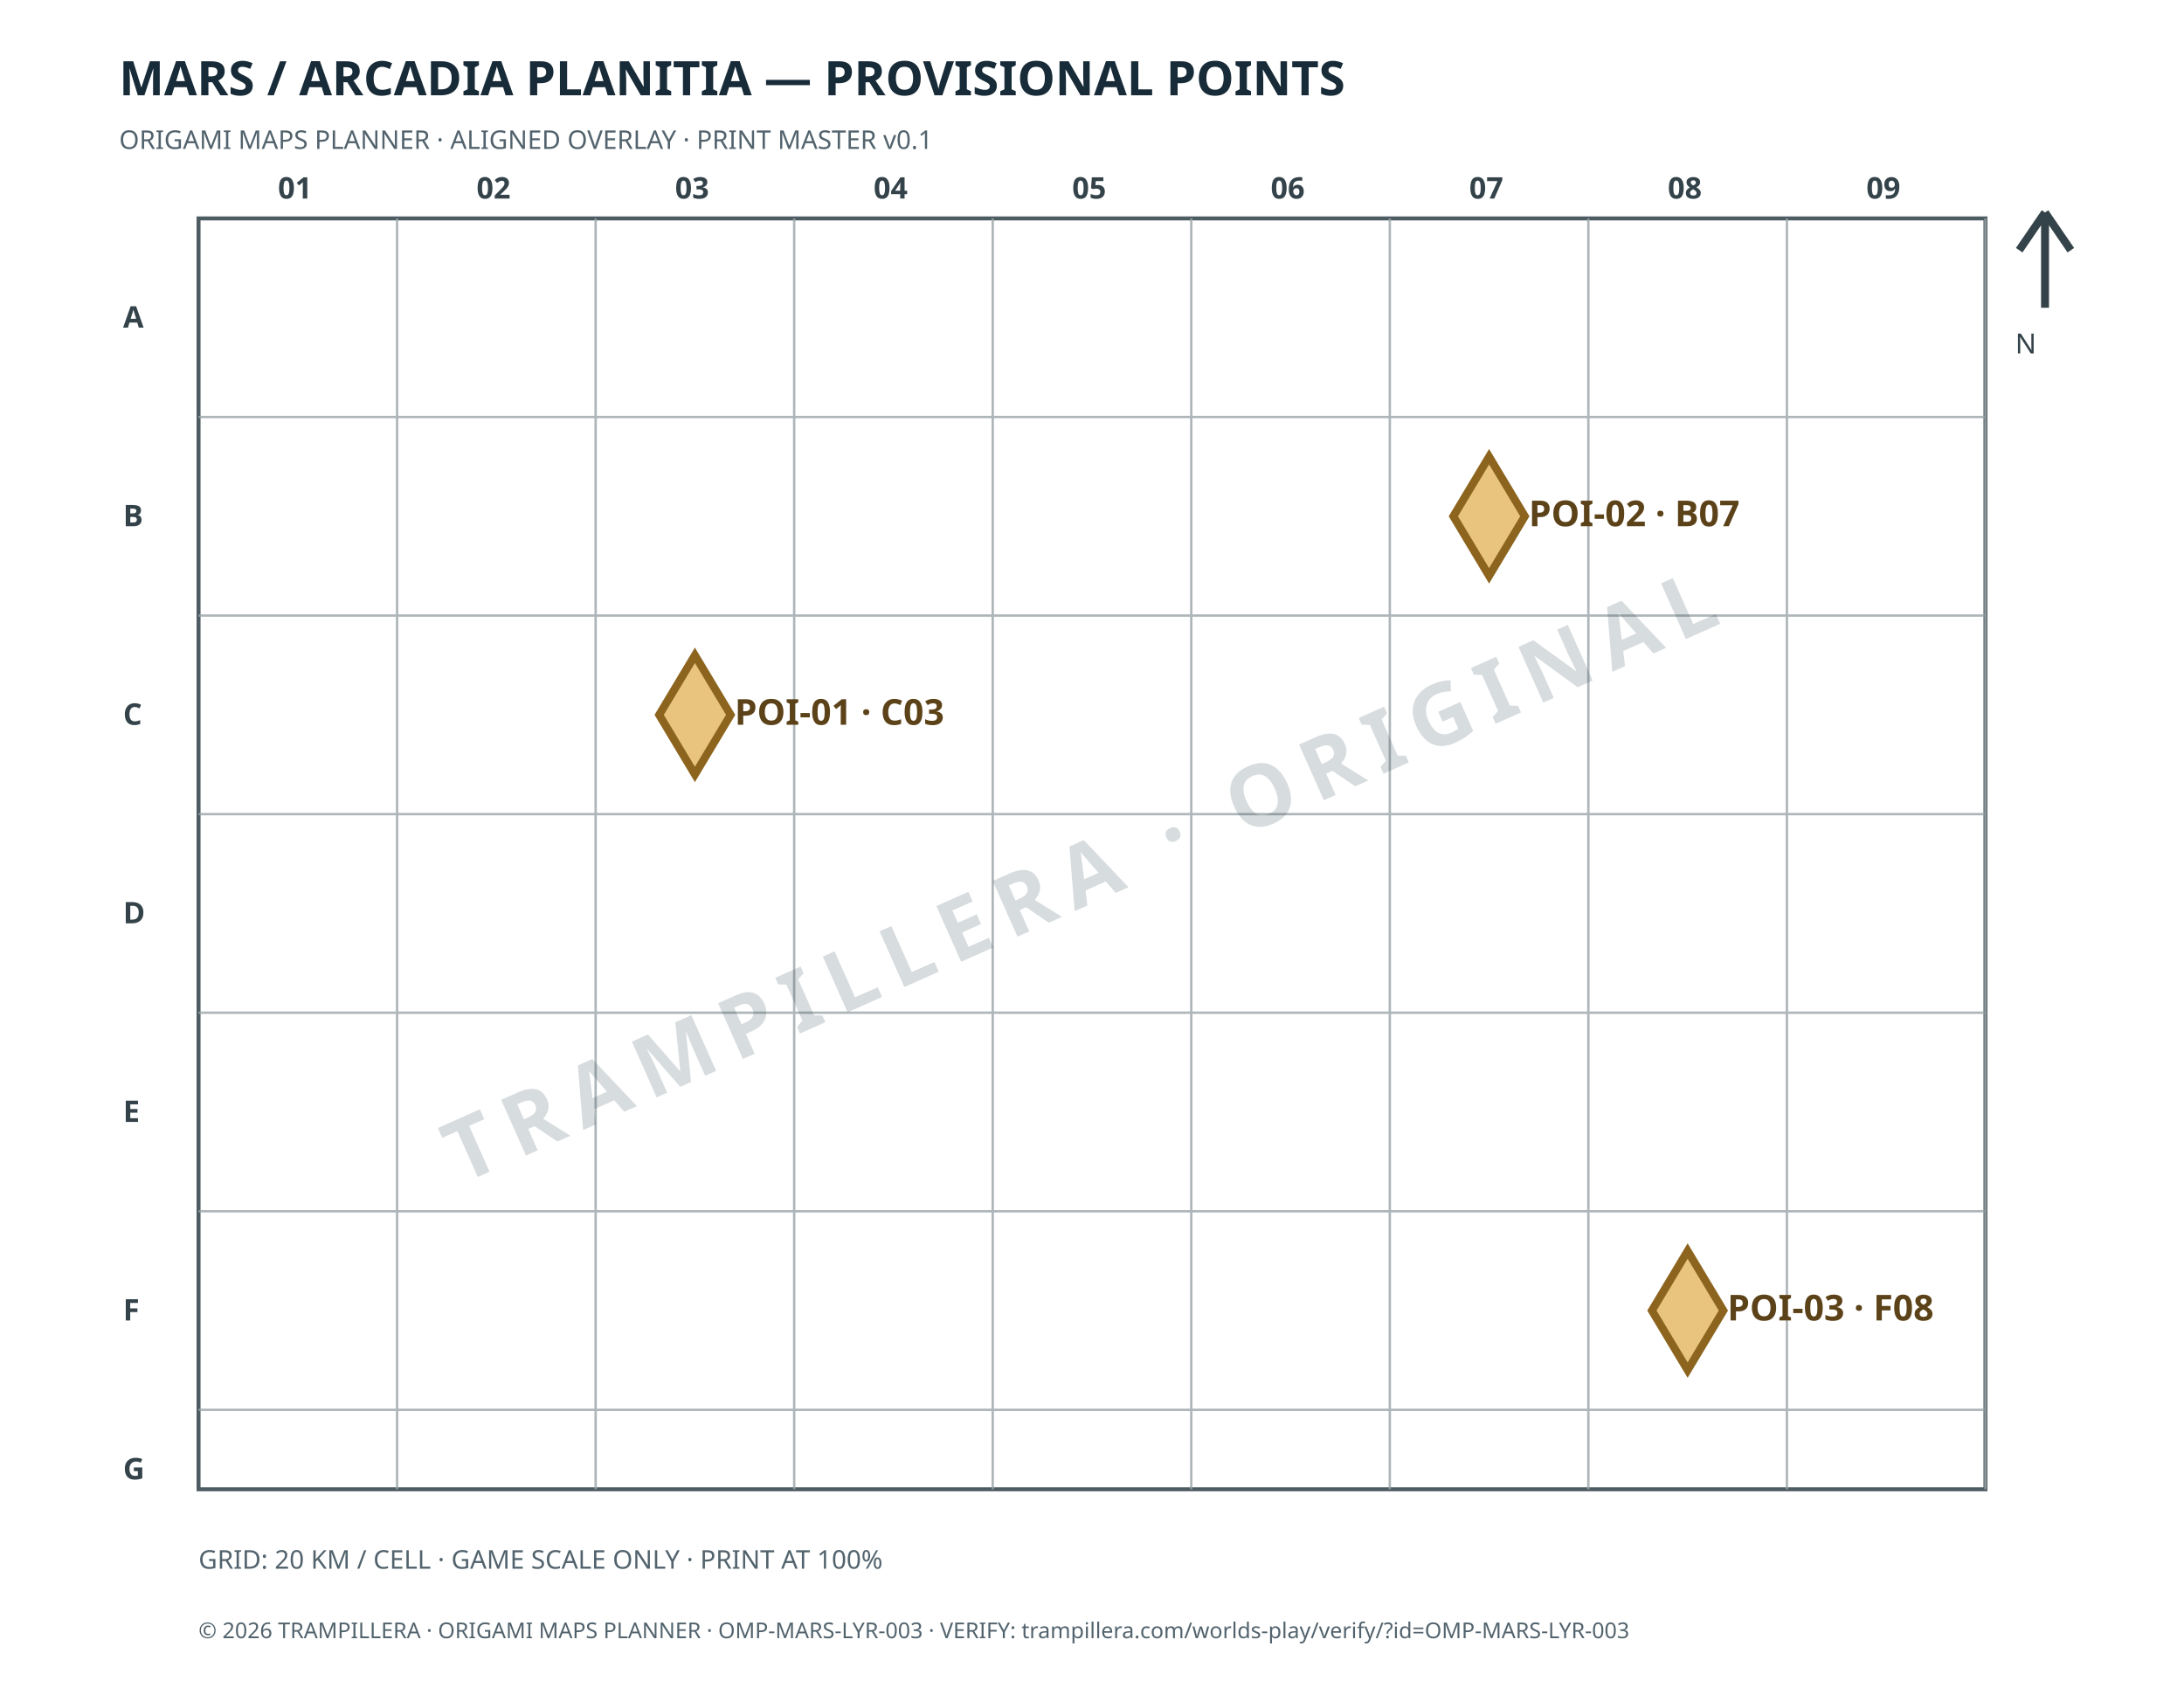
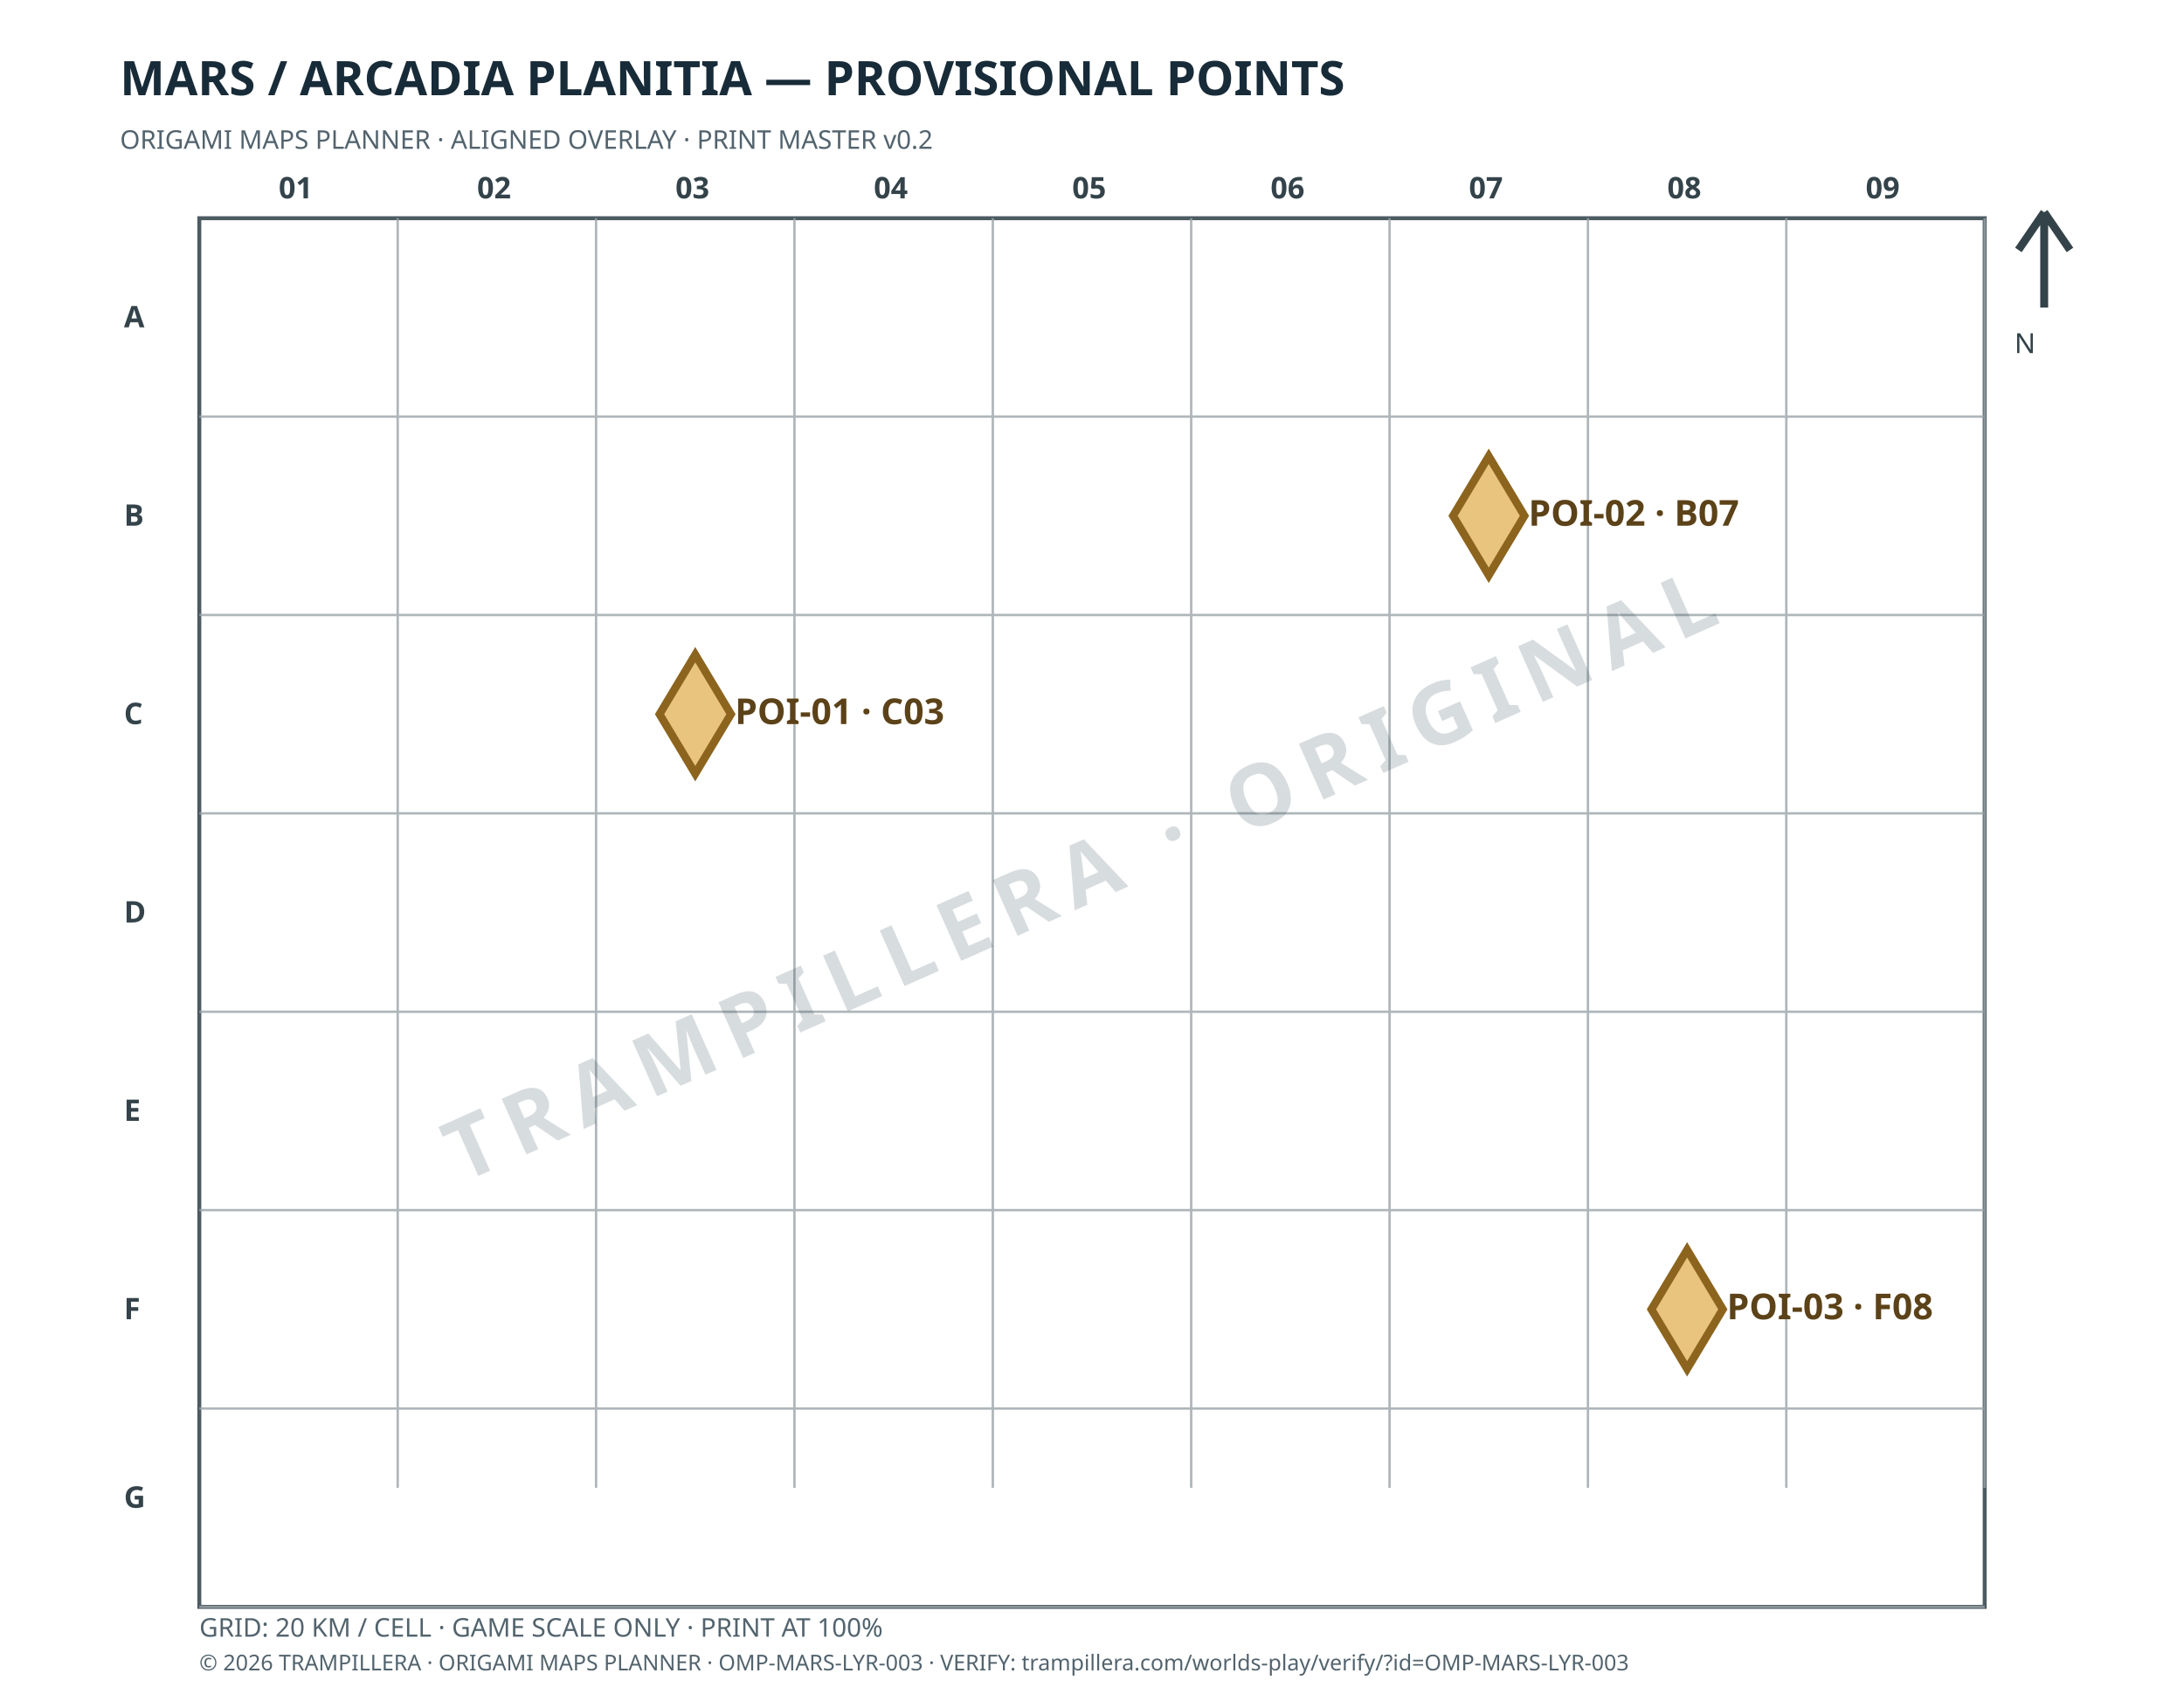
- <svg xmlns="http://www.w3.org/2000/svg" width="3300" height="2550" viewBox="0 0 1100 850" role="img" aria-labelledby="t d">
+ <svg xmlns="http://www.w3.org/2000/svg" width="272mm" height="210mm" viewBox="0 0 1100 850" role="img" aria-labelledby="t d">
  <text x="60" y="48" font-family="sans-serif" font-size="24" font-weight="700" fill="#182b38">MARS / ARCADIA PLANITIA — PROVISIONAL POINTS</text>
-   <text x="60" y="75" font-family="sans-serif" font-size="13" fill="#52636d">ORIGAMI MAPS PLANNER · ALIGNED OVERLAY · PRINT MASTER v0.1</text>
-   <rect x="100" y="110" width="900" height="640" fill="none" stroke="#4d5b62" stroke-width="2" />
+   <text x="60" y="75" font-family="sans-serif" font-size="13" fill="#52636d">ORIGAMI MAPS PLANNER · ALIGNED OVERLAY · PRINT MASTER v0.2</text>
+   <rect x="100" y="110" width="900" height="700" fill="none" stroke="#4d5b62" stroke-width="2" />
  <g fill="none" stroke="#9aa4a8" stroke-width="1.2" opacity=".8">
-     <path d="M200 110V750M300 110V750M400 110V750M500 110V750M600 110V750M700 110V750M800 110V750M900 110V750M1000 110V750M100 210H1000M100 310H1000M100 410H1000M100 510H1000M100 610H1000M100 710H1000" />
+     <path d="M200 110V750M300 110V750M400 110V750M500 110V750M600 110V750M700 110V750M800 110V750M900 110V750M1000 110V750M100 210H1000M100 310H1000M100 410H1000M100 510H1000M100 610H1000M100 710H1000M100 810H1000" />
  </g>
  <g font-family="sans-serif" font-size="15" font-weight="700" fill="#34434a">
    <text x="140" y="100">01</text>
    <text x="240" y="100">02</text>
    <text x="340" y="100">03</text>
    <text x="440" y="100">04</text>
    <text x="540" y="100">05</text>
    <text x="640" y="100">06</text>
    <text x="740" y="100">07</text>
    <text x="840" y="100">08</text>
    <text x="940" y="100">09</text>
    <text x="62" y="165">A</text>
    <text x="62" y="265">B</text>
    <text x="62" y="365">C</text>
    <text x="62" y="465">D</text>
    <text x="62" y="565">E</text>
    <text x="62" y="665">F</text>
-     <text x="62" y="745">G</text>
+     <text x="62" y="760">G</text>
  </g>
  <path d="M1030 155v-48m0 0l-13 19m13-19l13 19" stroke="#34434a" stroke-width="4" fill="none" />
  <text x="1015" y="178" font-family="sans-serif" font-size="14" fill="#34434a">N</text>
-   <text x="100" y="790" font-family="sans-serif" font-size="13" fill="#52636d">GRID: 20 KM / CELL · GAME SCALE ONLY · PRINT AT 100%</text>
+   <text x="100" y="825" font-family="sans-serif" font-size="13" fill="#52636d">GRID: 20 KM / CELL · GAME SCALE ONLY · PRINT AT 100%</text>
  <g fill="#e8c47e" stroke="#8c641e" stroke-width="4">
    <path d="M332 360l18-30 18 30-18 30z" />
    <path d="M732 260l18-30 18 30-18 30z" />
    <path d="M832 660l18-30 18 30-18 30z" />
  </g>
  <g font-family="sans-serif" font-size="18" font-weight="700" fill="#5c4218">
    <text x="370" y="365">POI-01 · C03</text>
    <text x="770" y="265">POI-02 · B07</text>
    <text x="870" y="665">POI-03 · F08</text>
  </g>
-   <text x="100" y="825" font-family="sans-serif" font-size="11" fill="#52636d">© 2026 TRAMPILLERA · ORIGAMI MAPS PLANNER · OMP-MARS-LYR-003 · VERIFY: trampillera.com/worlds-play/verify/?id=OMP-MARS-LYR-003</text>
+   <text x="100" y="842" font-family="sans-serif" font-size="11" fill="#52636d">© 2026 TRAMPILLERA · ORIGAMI MAPS PLANNER · OMP-MARS-LYR-003 · VERIFY: trampillera.com/worlds-play/verify/?id=OMP-MARS-LYR-003</text>
  <g id="trampillera-visible-watermark" pointer-events="none" opacity=".18">
    <text x="550" y="455" text-anchor="middle" transform="rotate(-24 550 455)" font-family="sans-serif" font-size="43" font-weight="700" letter-spacing="7" fill="#243b49">TRAMPILLERA · ORIGINAL</text>
  </g>
</svg>
